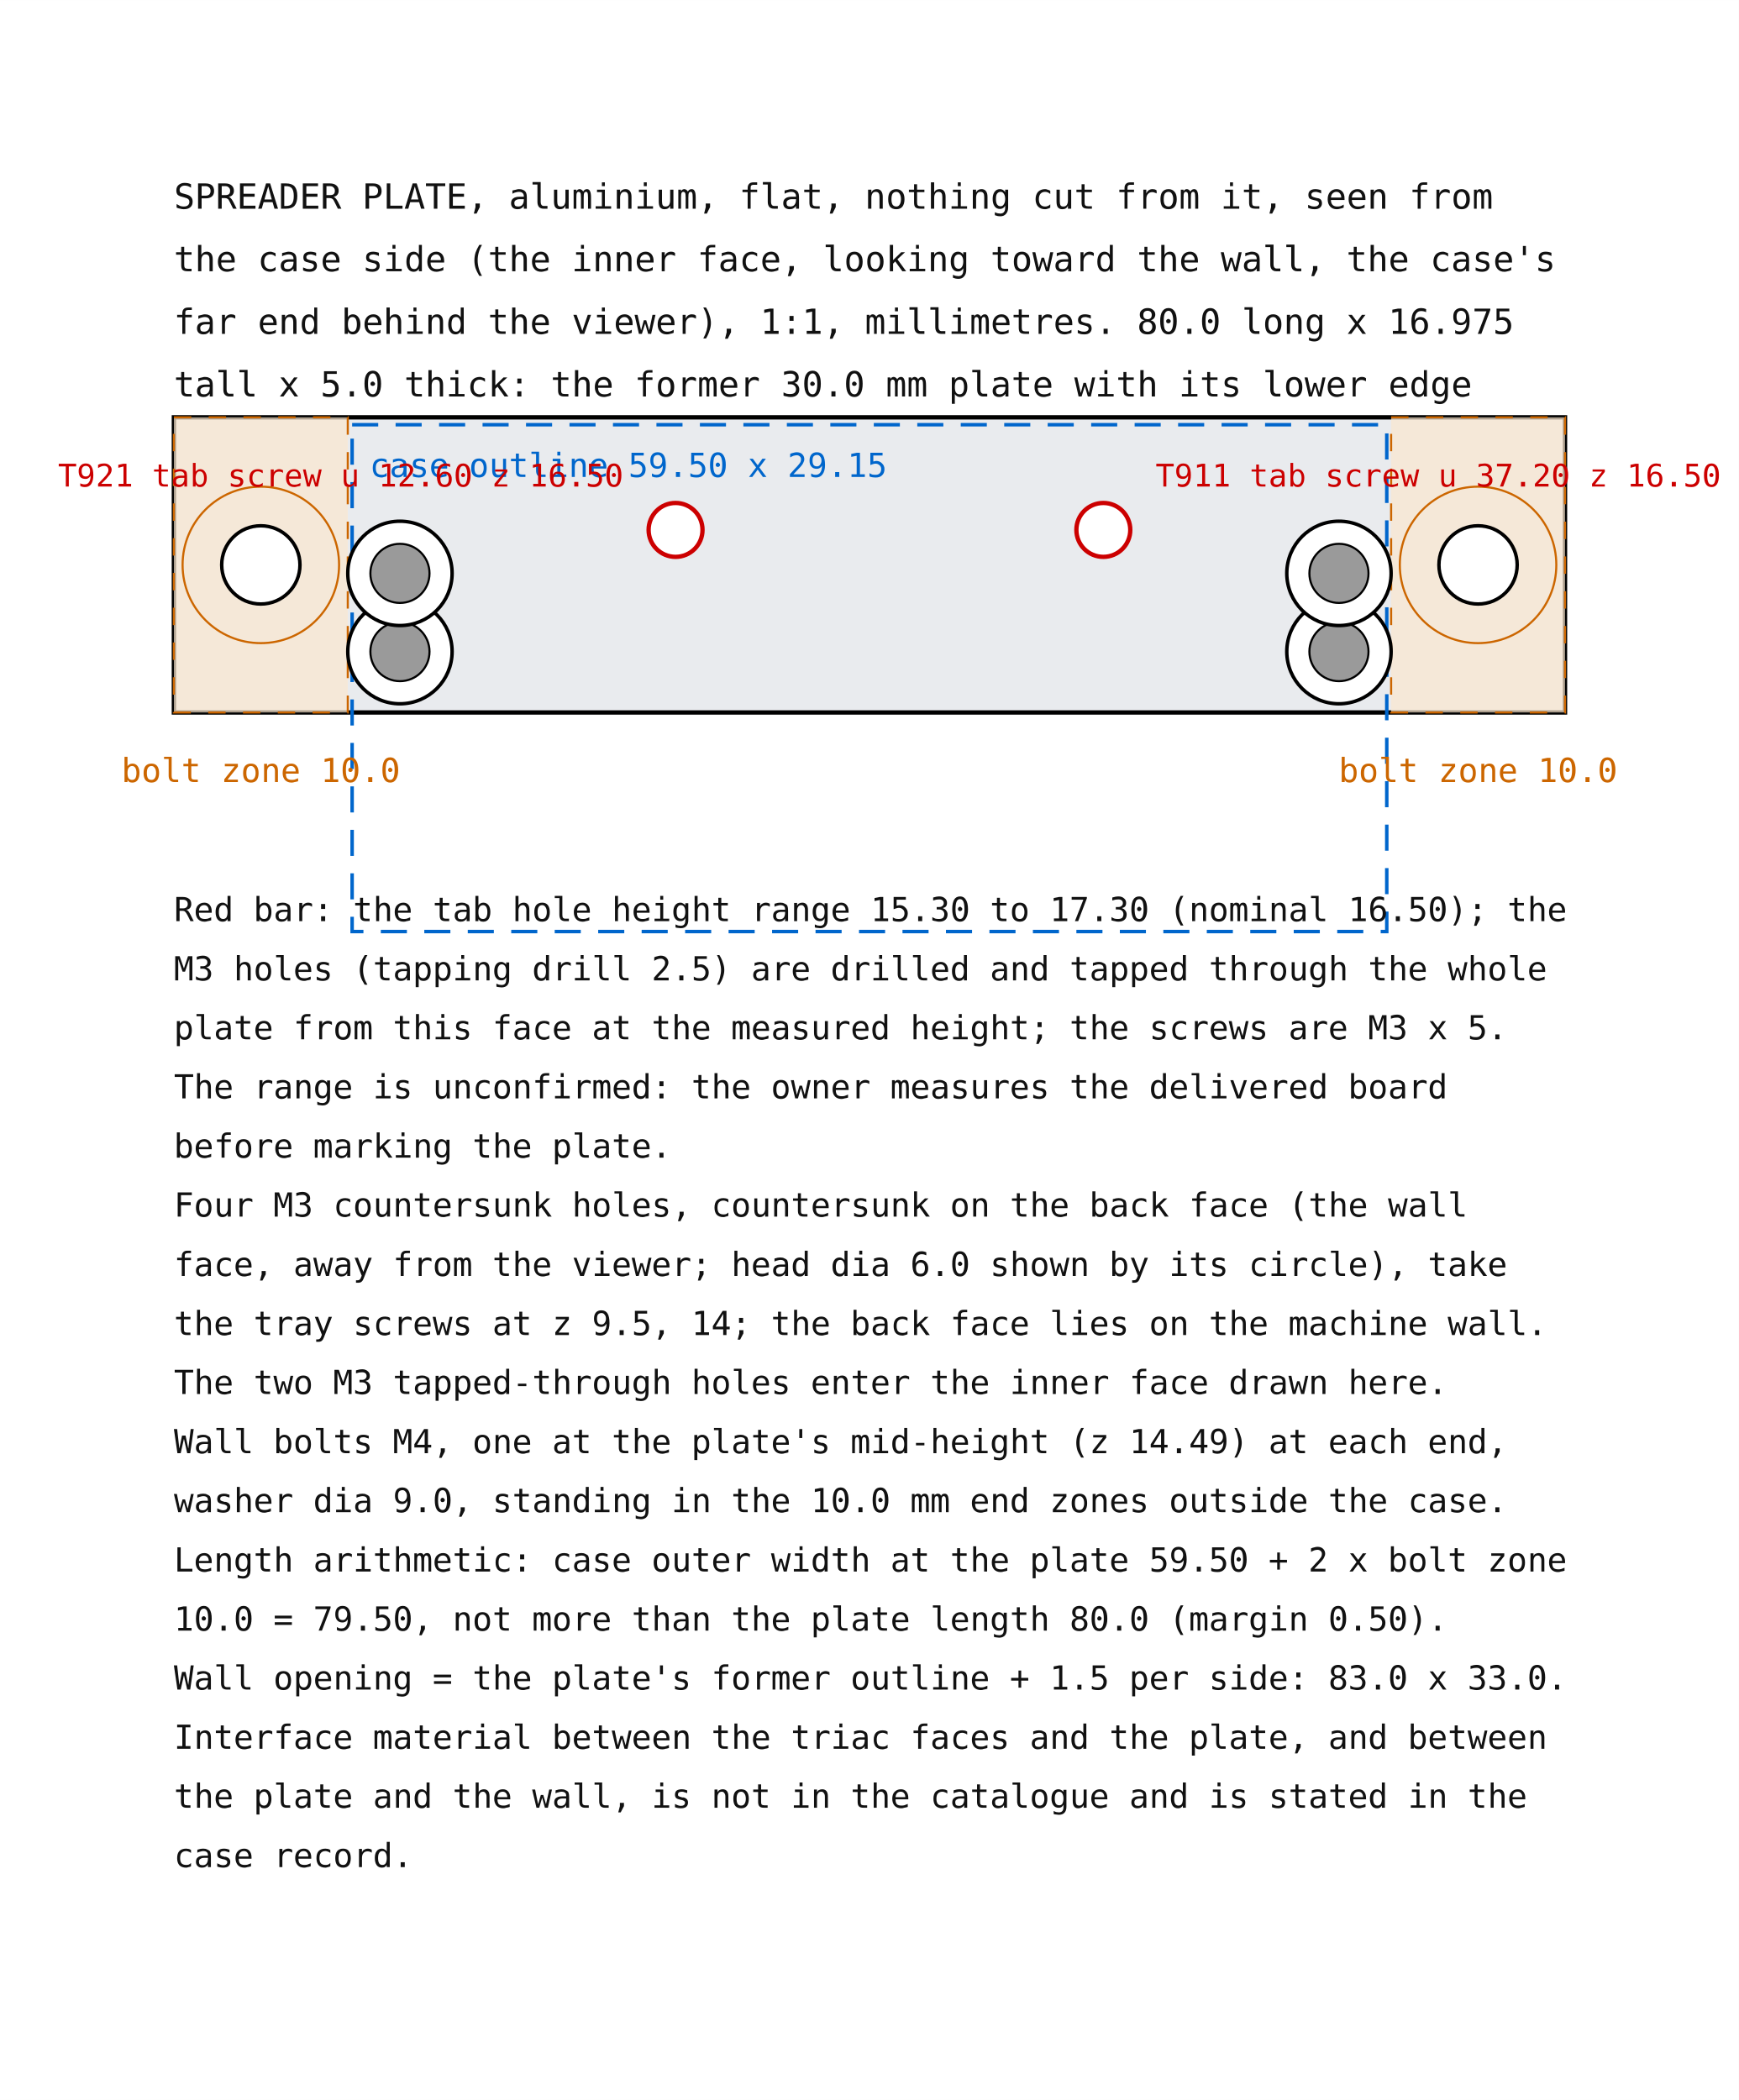
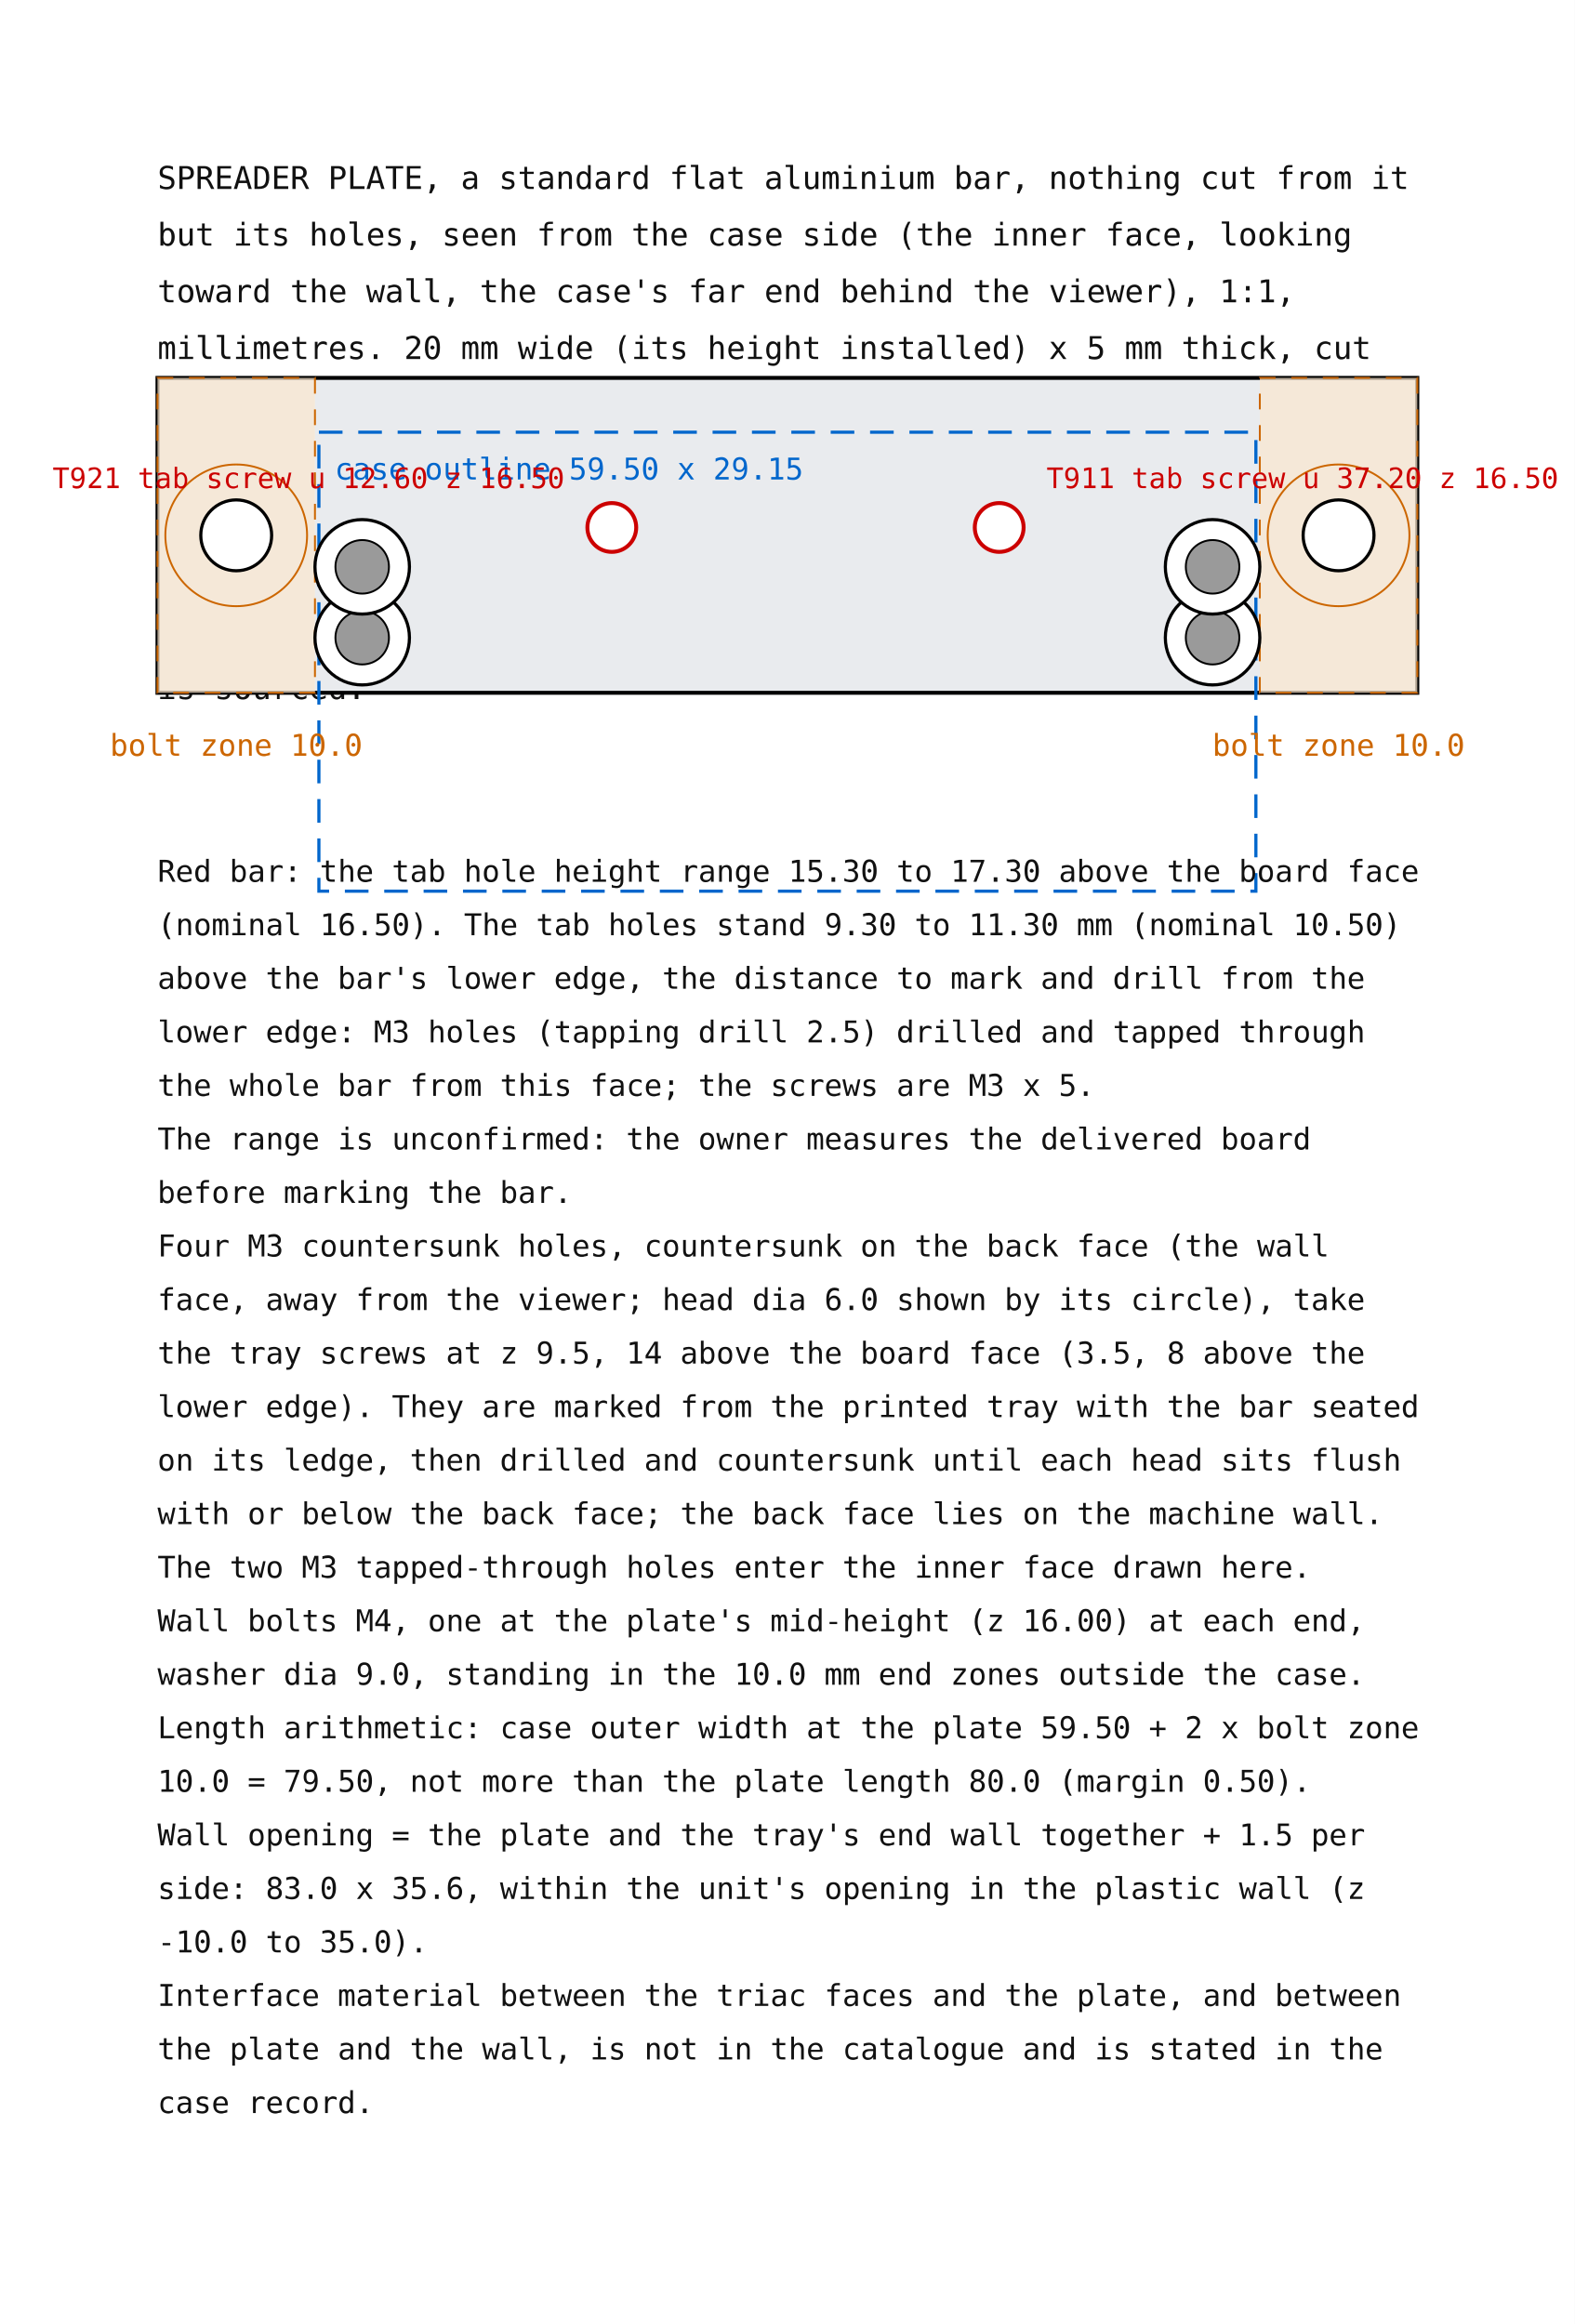
- <svg xmlns="http://www.w3.org/2000/svg" width="100.00mm" height="120.78mm" viewBox="0 0 100.000 120.775">
+ <svg xmlns="http://www.w3.org/2000/svg" width="100.00mm" height="147.60mm" viewBox="0 0 100.000 147.600">
  <rect width="100%" height="100%" fill="#ffffff" />
  <g font-family="monospace" font-size="2.1" fill="#111">
-     <text x="10.00" y="12.00" fill="#111" font-size="2.0" text-anchor="start">SPREADER PLATE, aluminium, flat, nothing cut from it, seen from</text>
-     <text x="10.00" y="15.60" fill="#111" font-size="2.0" text-anchor="start">the case side (the inner face, looking toward the wall, the case's</text>
-     <text x="10.00" y="19.20" fill="#111" font-size="2.0" text-anchor="start">far end behind the viewer), 1:1, millimetres. 80.0 long x 16.975</text>
-     <text x="10.00" y="22.80" fill="#111" font-size="2.0" text-anchor="start">tall x 5.0 thick: the former 30.0 mm plate with its lower edge</text>
-     <text x="10.00" y="26.40" fill="#111" font-size="2.0" text-anchor="start">raised to z 6.0 above the board face, its upper edge at the former</text>
-     <text x="10.00" y="30.00" fill="#111" font-size="2.0" text-anchor="start">top z 22.975; provisional until the owner cuts and measures the</text>
-     <text x="10.00" y="33.60" fill="#111" font-size="2.0" text-anchor="start">wall.</text>
-     <polygon points="10.000,24.000 90.000,24.000 90.000,40.975 10.000,40.975" style="fill:#e9ebee;stroke:#000;stroke-width:0.25" />
-     <polygon points="20.250,24.425 79.750,24.425 79.750,53.575 20.250,53.575" style="fill:none;stroke:#06c;stroke-width:0.2;stroke-dasharray:1.5 1" />
-     <text x="21.25" y="27.43" fill="#06c" font-size="1.9" text-anchor="start">case outline 59.50 x 29.15</text>
-     <polygon points="10.000,24.000 20.000,24.000 20.000,40.975 10.000,40.975" style="fill:#fbe7cf;fill-opacity:0.7;stroke:#c60;stroke-width:0.12;stroke-dasharray:1 1" />
-     <circle cx="15.000" cy="32.487" r="4.500" style="fill:none;stroke:#c60;stroke-width:0.12" />
-     <circle cx="15.000" cy="32.487" r="2.250" style="fill:#fff;stroke:#000;stroke-width:0.2" />
-     <text x="15.00" y="44.98" fill="#c60" font-size="1.9" text-anchor="middle">bolt zone 10.0</text>
-     <polygon points="80.000,24.000 90.000,24.000 90.000,40.975 80.000,40.975" style="fill:#fbe7cf;fill-opacity:0.7;stroke:#c60;stroke-width:0.12;stroke-dasharray:1 1" />
-     <circle cx="85.000" cy="32.487" r="4.500" style="fill:none;stroke:#c60;stroke-width:0.12" />
-     <circle cx="85.000" cy="32.487" r="2.250" style="fill:#fff;stroke:#000;stroke-width:0.2" />
-     <text x="85.00" y="44.98" fill="#c60" font-size="1.9" text-anchor="middle">bolt zone 10.0</text>
-     <circle cx="23.000" cy="37.475" r="3.000" style="fill:#fff;stroke:#000;stroke-width:0.2" />
-     <circle cx="23.000" cy="37.475" r="1.700" style="fill:#9a9a9a;stroke:#000;stroke-width:0.12" />
-     <circle cx="23.000" cy="32.975" r="3.000" style="fill:#fff;stroke:#000;stroke-width:0.2" />
-     <circle cx="23.000" cy="32.975" r="1.700" style="fill:#9a9a9a;stroke:#000;stroke-width:0.12" />
-     <circle cx="77.000" cy="37.475" r="3.000" style="fill:#fff;stroke:#000;stroke-width:0.2" />
-     <circle cx="77.000" cy="37.475" r="1.700" style="fill:#9a9a9a;stroke:#000;stroke-width:0.12" />
-     <circle cx="77.000" cy="32.975" r="3.000" style="fill:#fff;stroke:#000;stroke-width:0.2" />
-     <circle cx="77.000" cy="32.975" r="1.700" style="fill:#9a9a9a;stroke:#000;stroke-width:0.12" />
-     <line x1="38.850" y1="31.675" x2="38.850" y2="29.675" style="stroke:#c00;stroke-width:1.2;stroke-opacity:0.35" />
-     <circle cx="38.850" cy="30.475" r="1.550" style="fill:#fff;stroke:#c00;stroke-width:0.25" />
-     <text x="35.85" y="27.98" fill="#c00" font-size="1.8" text-anchor="end">T921 tab screw u 12.60 z 16.50</text>
-     <line x1="63.450" y1="31.675" x2="63.450" y2="29.675" style="stroke:#c00;stroke-width:1.2;stroke-opacity:0.35" />
-     <circle cx="63.450" cy="30.475" r="1.550" style="fill:#fff;stroke:#c00;stroke-width:0.25" />
-     <text x="66.45" y="27.98" fill="#c00" font-size="1.8" text-anchor="start">T911 tab screw u 37.20 z 16.50</text>
-     <text x="10.00" y="52.98" fill="#111" font-size="1.9" text-anchor="start">Red bar: the tab hole height range 15.30 to 17.30 (nominal 16.50); the</text>
-     <text x="10.00" y="56.38" fill="#111" font-size="1.9" text-anchor="start">M3 holes (tapping drill 2.5) are drilled and tapped through the whole</text>
-     <text x="10.00" y="59.77" fill="#111" font-size="1.9" text-anchor="start">plate from this face at the measured height; the screws are M3 x 5.</text>
-     <text x="10.00" y="63.17" fill="#111" font-size="1.9" text-anchor="start">The range is unconfirmed: the owner measures the delivered board</text>
-     <text x="10.00" y="66.58" fill="#111" font-size="1.9" text-anchor="start">before marking the plate.</text>
-     <text x="10.00" y="69.97" fill="#111" font-size="1.9" text-anchor="start">Four M3 countersunk holes, countersunk on the back face (the wall</text>
-     <text x="10.00" y="73.38" fill="#111" font-size="1.9" text-anchor="start">face, away from the viewer; head dia 6.0 shown by its circle), take</text>
-     <text x="10.00" y="76.78" fill="#111" font-size="1.9" text-anchor="start">the tray screws at z 9.5, 14; the back face lies on the machine wall.</text>
-     <text x="10.00" y="80.17" fill="#111" font-size="1.9" text-anchor="start">The two M3 tapped-through holes enter the inner face drawn here.</text>
-     <text x="10.00" y="83.58" fill="#111" font-size="1.9" text-anchor="start">Wall bolts M4, one at the plate's mid-height (z 14.49) at each end,</text>
-     <text x="10.00" y="86.97" fill="#111" font-size="1.9" text-anchor="start">washer dia 9.0, standing in the 10.0 mm end zones outside the case.</text>
-     <text x="10.00" y="90.38" fill="#111" font-size="1.9" text-anchor="start">Length arithmetic: case outer width at the plate 59.50 + 2 x bolt zone</text>
-     <text x="10.00" y="93.78" fill="#111" font-size="1.9" text-anchor="start">10.0 = 79.50, not more than the plate length 80.0 (margin 0.50).</text>
-     <text x="10.00" y="97.17" fill="#111" font-size="1.9" text-anchor="start">Wall opening = the plate's former outline + 1.5 per side: 83.0 x 33.0.</text>
-     <text x="10.00" y="100.58" fill="#111" font-size="1.9" text-anchor="start">Interface material between the triac faces and the plate, and between</text>
-     <text x="10.00" y="103.97" fill="#111" font-size="1.9" text-anchor="start">the plate and the wall, is not in the catalogue and is stated in the</text>
-     <text x="10.00" y="107.38" fill="#111" font-size="1.9" text-anchor="start">case record.</text>
+     <text x="10.00" y="12.00" fill="#111" font-size="2.0" text-anchor="start">SPREADER PLATE, a standard flat aluminium bar, nothing cut from it</text>
+     <text x="10.00" y="15.60" fill="#111" font-size="2.0" text-anchor="start">but its holes, seen from the case side (the inner face, looking</text>
+     <text x="10.00" y="19.20" fill="#111" font-size="2.0" text-anchor="start">toward the wall, the case's far end behind the viewer), 1:1,</text>
+     <text x="10.00" y="22.80" fill="#111" font-size="2.0" text-anchor="start">millimetres. 20 mm wide (its height installed) x 5 mm thick, cut</text>
+     <text x="10.00" y="26.40" fill="#111" font-size="2.0" text-anchor="start">to 80 mm long. Its lower edge rests on the tray's end-wall ledge,</text>
+     <text x="10.00" y="30.00" fill="#111" font-size="2.0" text-anchor="start">z 6.0 above the board face; its upper edge stands at z 26.0. The</text>
+     <text x="10.00" y="33.60" fill="#111" font-size="2.0" text-anchor="start">case holds at any height from 16.8 to 27.5 mm; the standard widths</text>
+     <text x="10.00" y="37.20" fill="#111" font-size="2.0" text-anchor="start">between are 20 and 25 mm. The stock's width tolerance is an</text>
+     <text x="10.00" y="40.80" fill="#111" font-size="2.0" text-anchor="start">assumption, to be read from the supplier's standard when the bar</text>
+     <text x="10.00" y="44.40" fill="#111" font-size="2.0" text-anchor="start">is sourced.</text>
+     <polygon points="10.000,24.000 90.000,24.000 90.000,44.000 10.000,44.000" style="fill:#e9ebee;stroke:#000;stroke-width:0.25" />
+     <polygon points="20.250,27.450 79.750,27.450 79.750,56.600 20.250,56.600" style="fill:none;stroke:#06c;stroke-width:0.2;stroke-dasharray:1.5 1" />
+     <text x="21.25" y="30.45" fill="#06c" font-size="1.9" text-anchor="start">case outline 59.50 x 29.15</text>
+     <polygon points="10.000,24.000 20.000,24.000 20.000,44.000 10.000,44.000" style="fill:#fbe7cf;fill-opacity:0.7;stroke:#c60;stroke-width:0.12;stroke-dasharray:1 1" />
+     <circle cx="15.000" cy="34.000" r="4.500" style="fill:none;stroke:#c60;stroke-width:0.12" />
+     <circle cx="15.000" cy="34.000" r="2.250" style="fill:#fff;stroke:#000;stroke-width:0.2" />
+     <text x="15.00" y="48.00" fill="#c60" font-size="1.9" text-anchor="middle">bolt zone 10.0</text>
+     <polygon points="80.000,24.000 90.000,24.000 90.000,44.000 80.000,44.000" style="fill:#fbe7cf;fill-opacity:0.7;stroke:#c60;stroke-width:0.12;stroke-dasharray:1 1" />
+     <circle cx="85.000" cy="34.000" r="4.500" style="fill:none;stroke:#c60;stroke-width:0.12" />
+     <circle cx="85.000" cy="34.000" r="2.250" style="fill:#fff;stroke:#000;stroke-width:0.2" />
+     <text x="85.00" y="48.00" fill="#c60" font-size="1.9" text-anchor="middle">bolt zone 10.0</text>
+     <circle cx="23.000" cy="40.500" r="3.000" style="fill:#fff;stroke:#000;stroke-width:0.2" />
+     <circle cx="23.000" cy="40.500" r="1.700" style="fill:#9a9a9a;stroke:#000;stroke-width:0.12" />
+     <circle cx="23.000" cy="36.000" r="3.000" style="fill:#fff;stroke:#000;stroke-width:0.2" />
+     <circle cx="23.000" cy="36.000" r="1.700" style="fill:#9a9a9a;stroke:#000;stroke-width:0.12" />
+     <circle cx="77.000" cy="40.500" r="3.000" style="fill:#fff;stroke:#000;stroke-width:0.2" />
+     <circle cx="77.000" cy="40.500" r="1.700" style="fill:#9a9a9a;stroke:#000;stroke-width:0.12" />
+     <circle cx="77.000" cy="36.000" r="3.000" style="fill:#fff;stroke:#000;stroke-width:0.2" />
+     <circle cx="77.000" cy="36.000" r="1.700" style="fill:#9a9a9a;stroke:#000;stroke-width:0.12" />
+     <line x1="38.850" y1="34.700" x2="38.850" y2="32.700" style="stroke:#c00;stroke-width:1.2;stroke-opacity:0.35" />
+     <circle cx="38.850" cy="33.500" r="1.550" style="fill:#fff;stroke:#c00;stroke-width:0.25" />
+     <text x="35.85" y="31.00" fill="#c00" font-size="1.8" text-anchor="end">T921 tab screw u 12.60 z 16.50</text>
+     <line x1="63.450" y1="34.700" x2="63.450" y2="32.700" style="stroke:#c00;stroke-width:1.2;stroke-opacity:0.35" />
+     <circle cx="63.450" cy="33.500" r="1.550" style="fill:#fff;stroke:#c00;stroke-width:0.25" />
+     <text x="66.45" y="31.00" fill="#c00" font-size="1.8" text-anchor="start">T911 tab screw u 37.20 z 16.50</text>
+     <text x="10.00" y="56.00" fill="#111" font-size="1.9" text-anchor="start">Red bar: the tab hole height range 15.30 to 17.30 above the board face</text>
+     <text x="10.00" y="59.40" fill="#111" font-size="1.9" text-anchor="start">(nominal 16.50). The tab holes stand 9.30 to 11.30 mm (nominal 10.50)</text>
+     <text x="10.00" y="62.80" fill="#111" font-size="1.9" text-anchor="start">above the bar's lower edge, the distance to mark and drill from the</text>
+     <text x="10.00" y="66.20" fill="#111" font-size="1.9" text-anchor="start">lower edge: M3 holes (tapping drill 2.5) drilled and tapped through</text>
+     <text x="10.00" y="69.60" fill="#111" font-size="1.9" text-anchor="start">the whole bar from this face; the screws are M3 x 5.</text>
+     <text x="10.00" y="73.00" fill="#111" font-size="1.9" text-anchor="start">The range is unconfirmed: the owner measures the delivered board</text>
+     <text x="10.00" y="76.40" fill="#111" font-size="1.9" text-anchor="start">before marking the bar.</text>
+     <text x="10.00" y="79.80" fill="#111" font-size="1.9" text-anchor="start">Four M3 countersunk holes, countersunk on the back face (the wall</text>
+     <text x="10.00" y="83.20" fill="#111" font-size="1.9" text-anchor="start">face, away from the viewer; head dia 6.0 shown by its circle), take</text>
+     <text x="10.00" y="86.60" fill="#111" font-size="1.9" text-anchor="start">the tray screws at z 9.5, 14 above the board face (3.5, 8 above the</text>
+     <text x="10.00" y="90.00" fill="#111" font-size="1.9" text-anchor="start">lower edge). They are marked from the printed tray with the bar seated</text>
+     <text x="10.00" y="93.40" fill="#111" font-size="1.9" text-anchor="start">on its ledge, then drilled and countersunk until each head sits flush</text>
+     <text x="10.00" y="96.80" fill="#111" font-size="1.9" text-anchor="start">with or below the back face; the back face lies on the machine wall.</text>
+     <text x="10.00" y="100.20" fill="#111" font-size="1.9" text-anchor="start">The two M3 tapped-through holes enter the inner face drawn here.</text>
+     <text x="10.00" y="103.60" fill="#111" font-size="1.9" text-anchor="start">Wall bolts M4, one at the plate's mid-height (z 16.00) at each end,</text>
+     <text x="10.00" y="107.00" fill="#111" font-size="1.9" text-anchor="start">washer dia 9.0, standing in the 10.0 mm end zones outside the case.</text>
+     <text x="10.00" y="110.40" fill="#111" font-size="1.9" text-anchor="start">Length arithmetic: case outer width at the plate 59.50 + 2 x bolt zone</text>
+     <text x="10.00" y="113.80" fill="#111" font-size="1.9" text-anchor="start">10.0 = 79.50, not more than the plate length 80.0 (margin 0.50).</text>
+     <text x="10.00" y="117.20" fill="#111" font-size="1.9" text-anchor="start">Wall opening = the plate and the tray's end wall together + 1.5 per</text>
+     <text x="10.00" y="120.60" fill="#111" font-size="1.9" text-anchor="start">side: 83.0 x 35.6, within the unit's opening in the plastic wall (z</text>
+     <text x="10.00" y="124.00" fill="#111" font-size="1.9" text-anchor="start">-10.0 to 35.0).</text>
+     <text x="10.00" y="127.40" fill="#111" font-size="1.9" text-anchor="start">Interface material between the triac faces and the plate, and between</text>
+     <text x="10.00" y="130.80" fill="#111" font-size="1.9" text-anchor="start">the plate and the wall, is not in the catalogue and is stated in the</text>
+     <text x="10.00" y="134.20" fill="#111" font-size="1.9" text-anchor="start">case record.</text>
  </g>
</svg>
